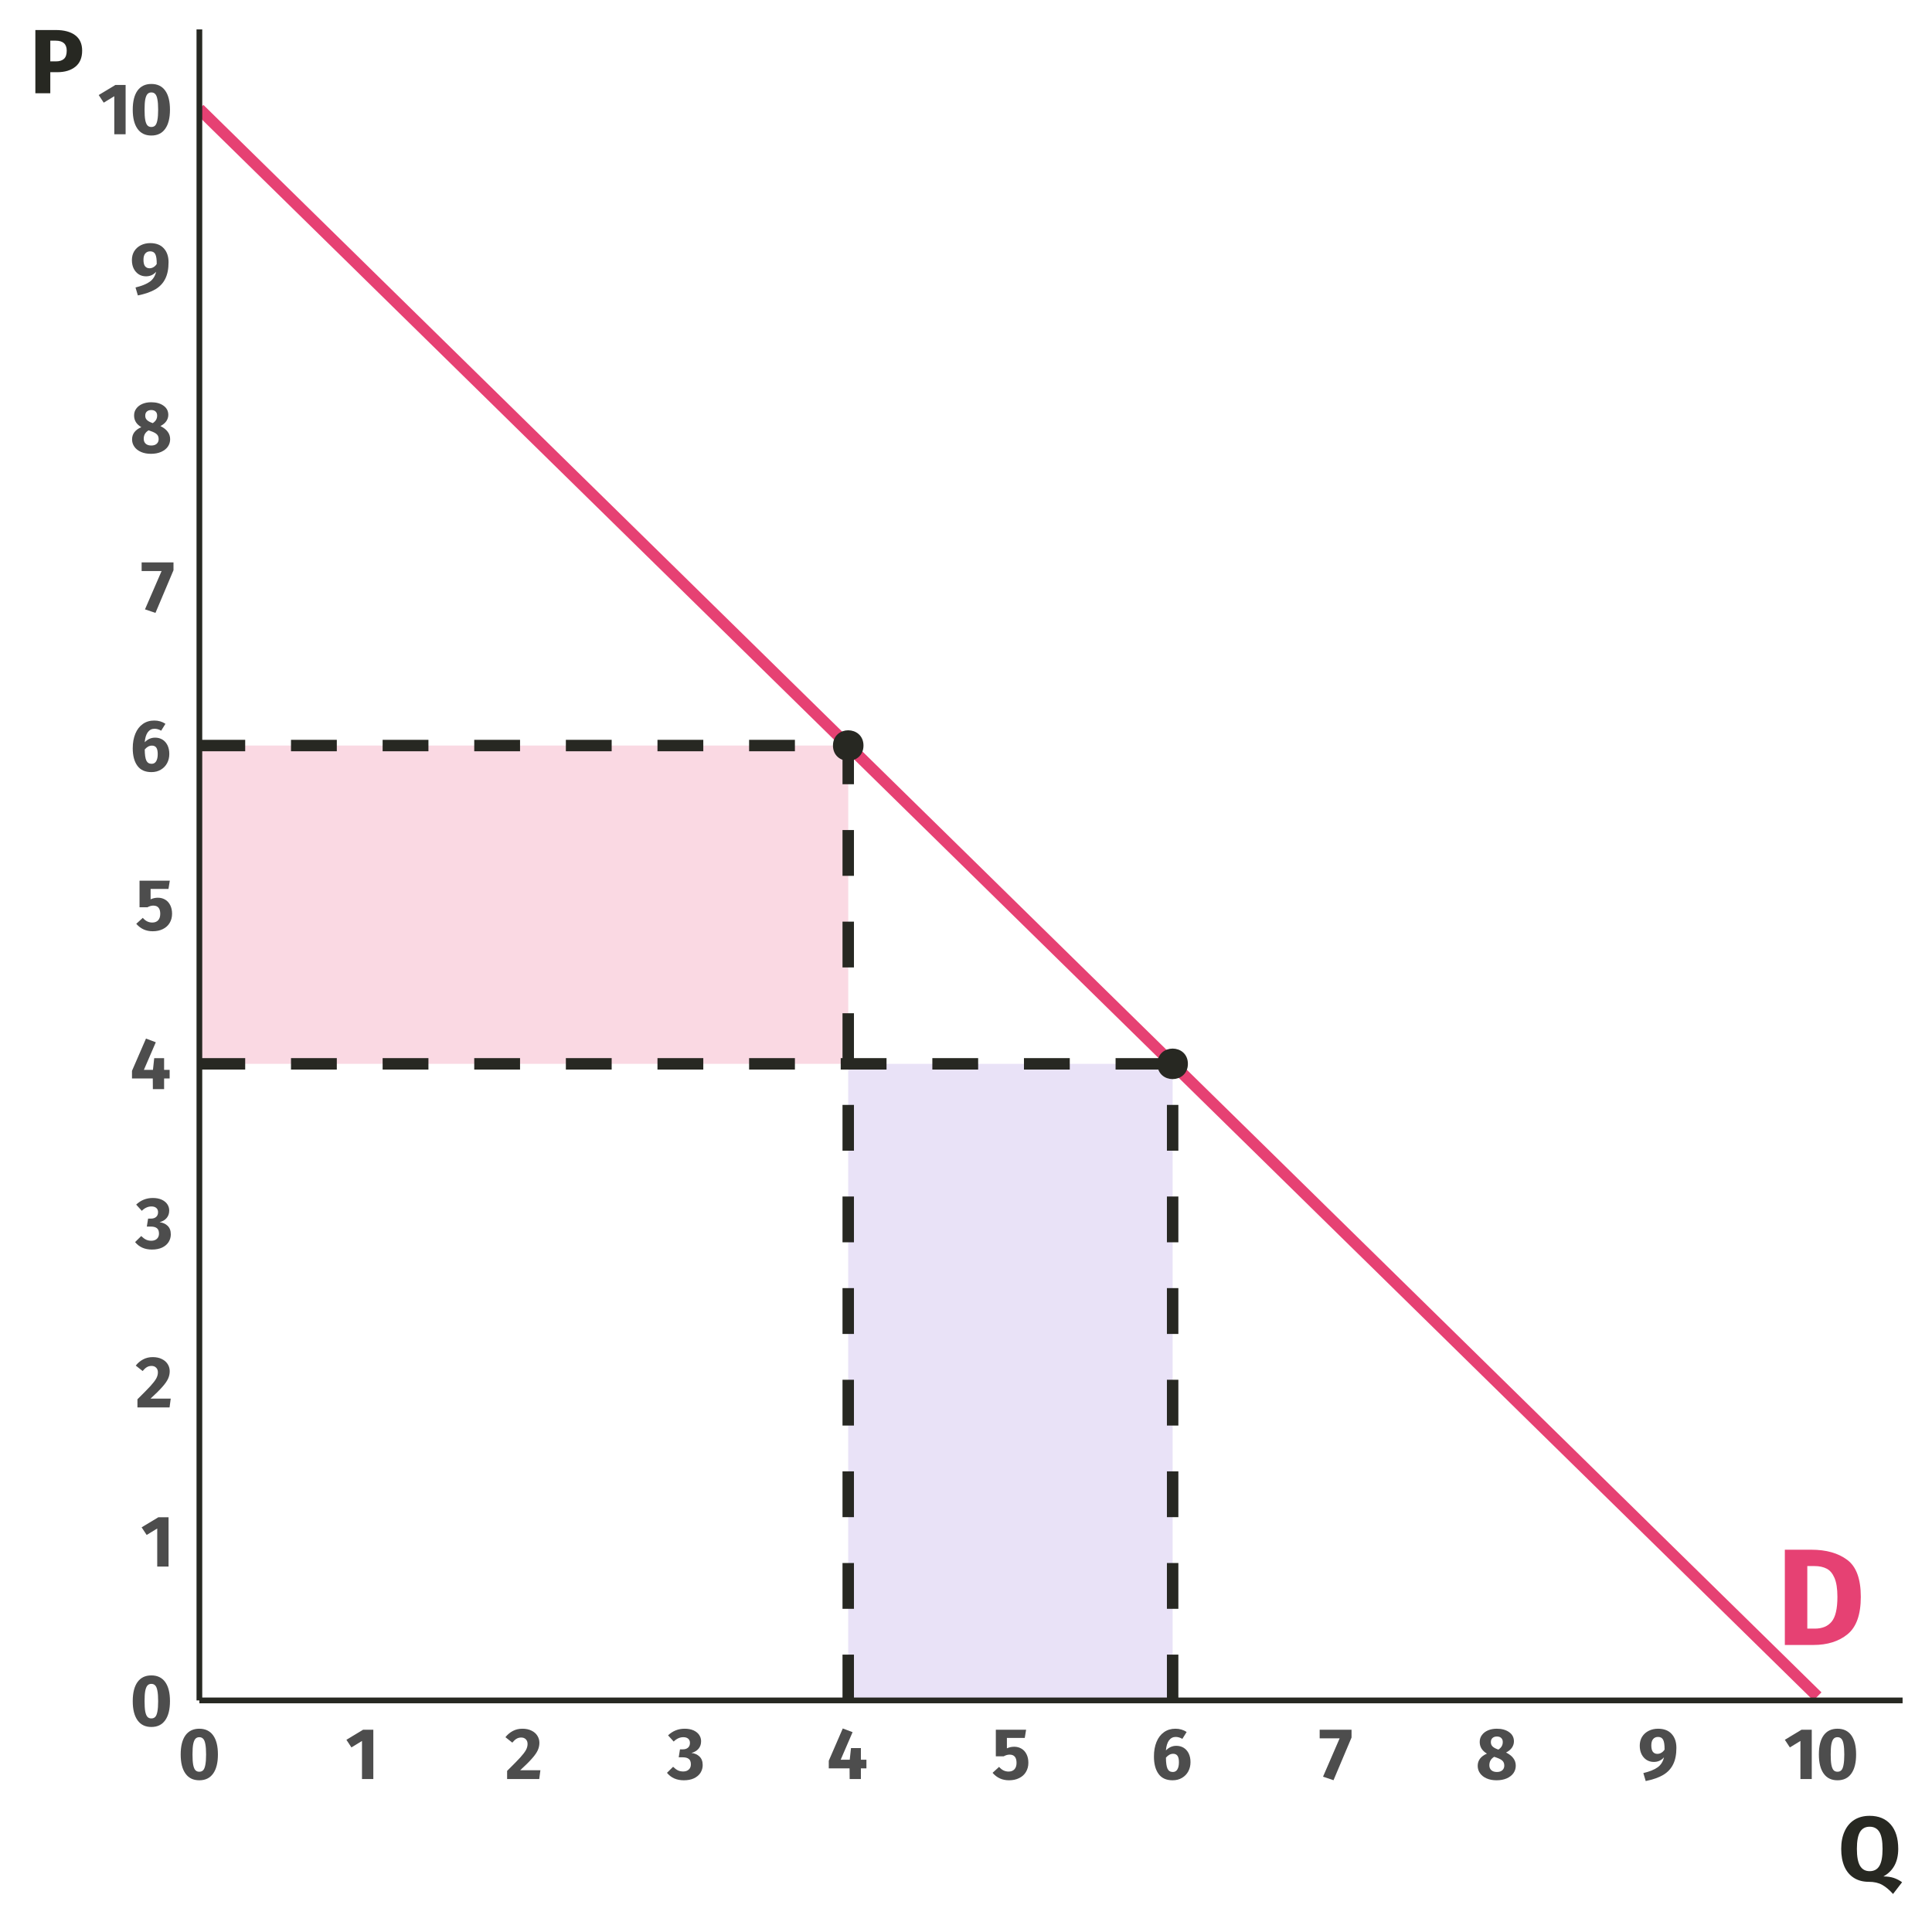
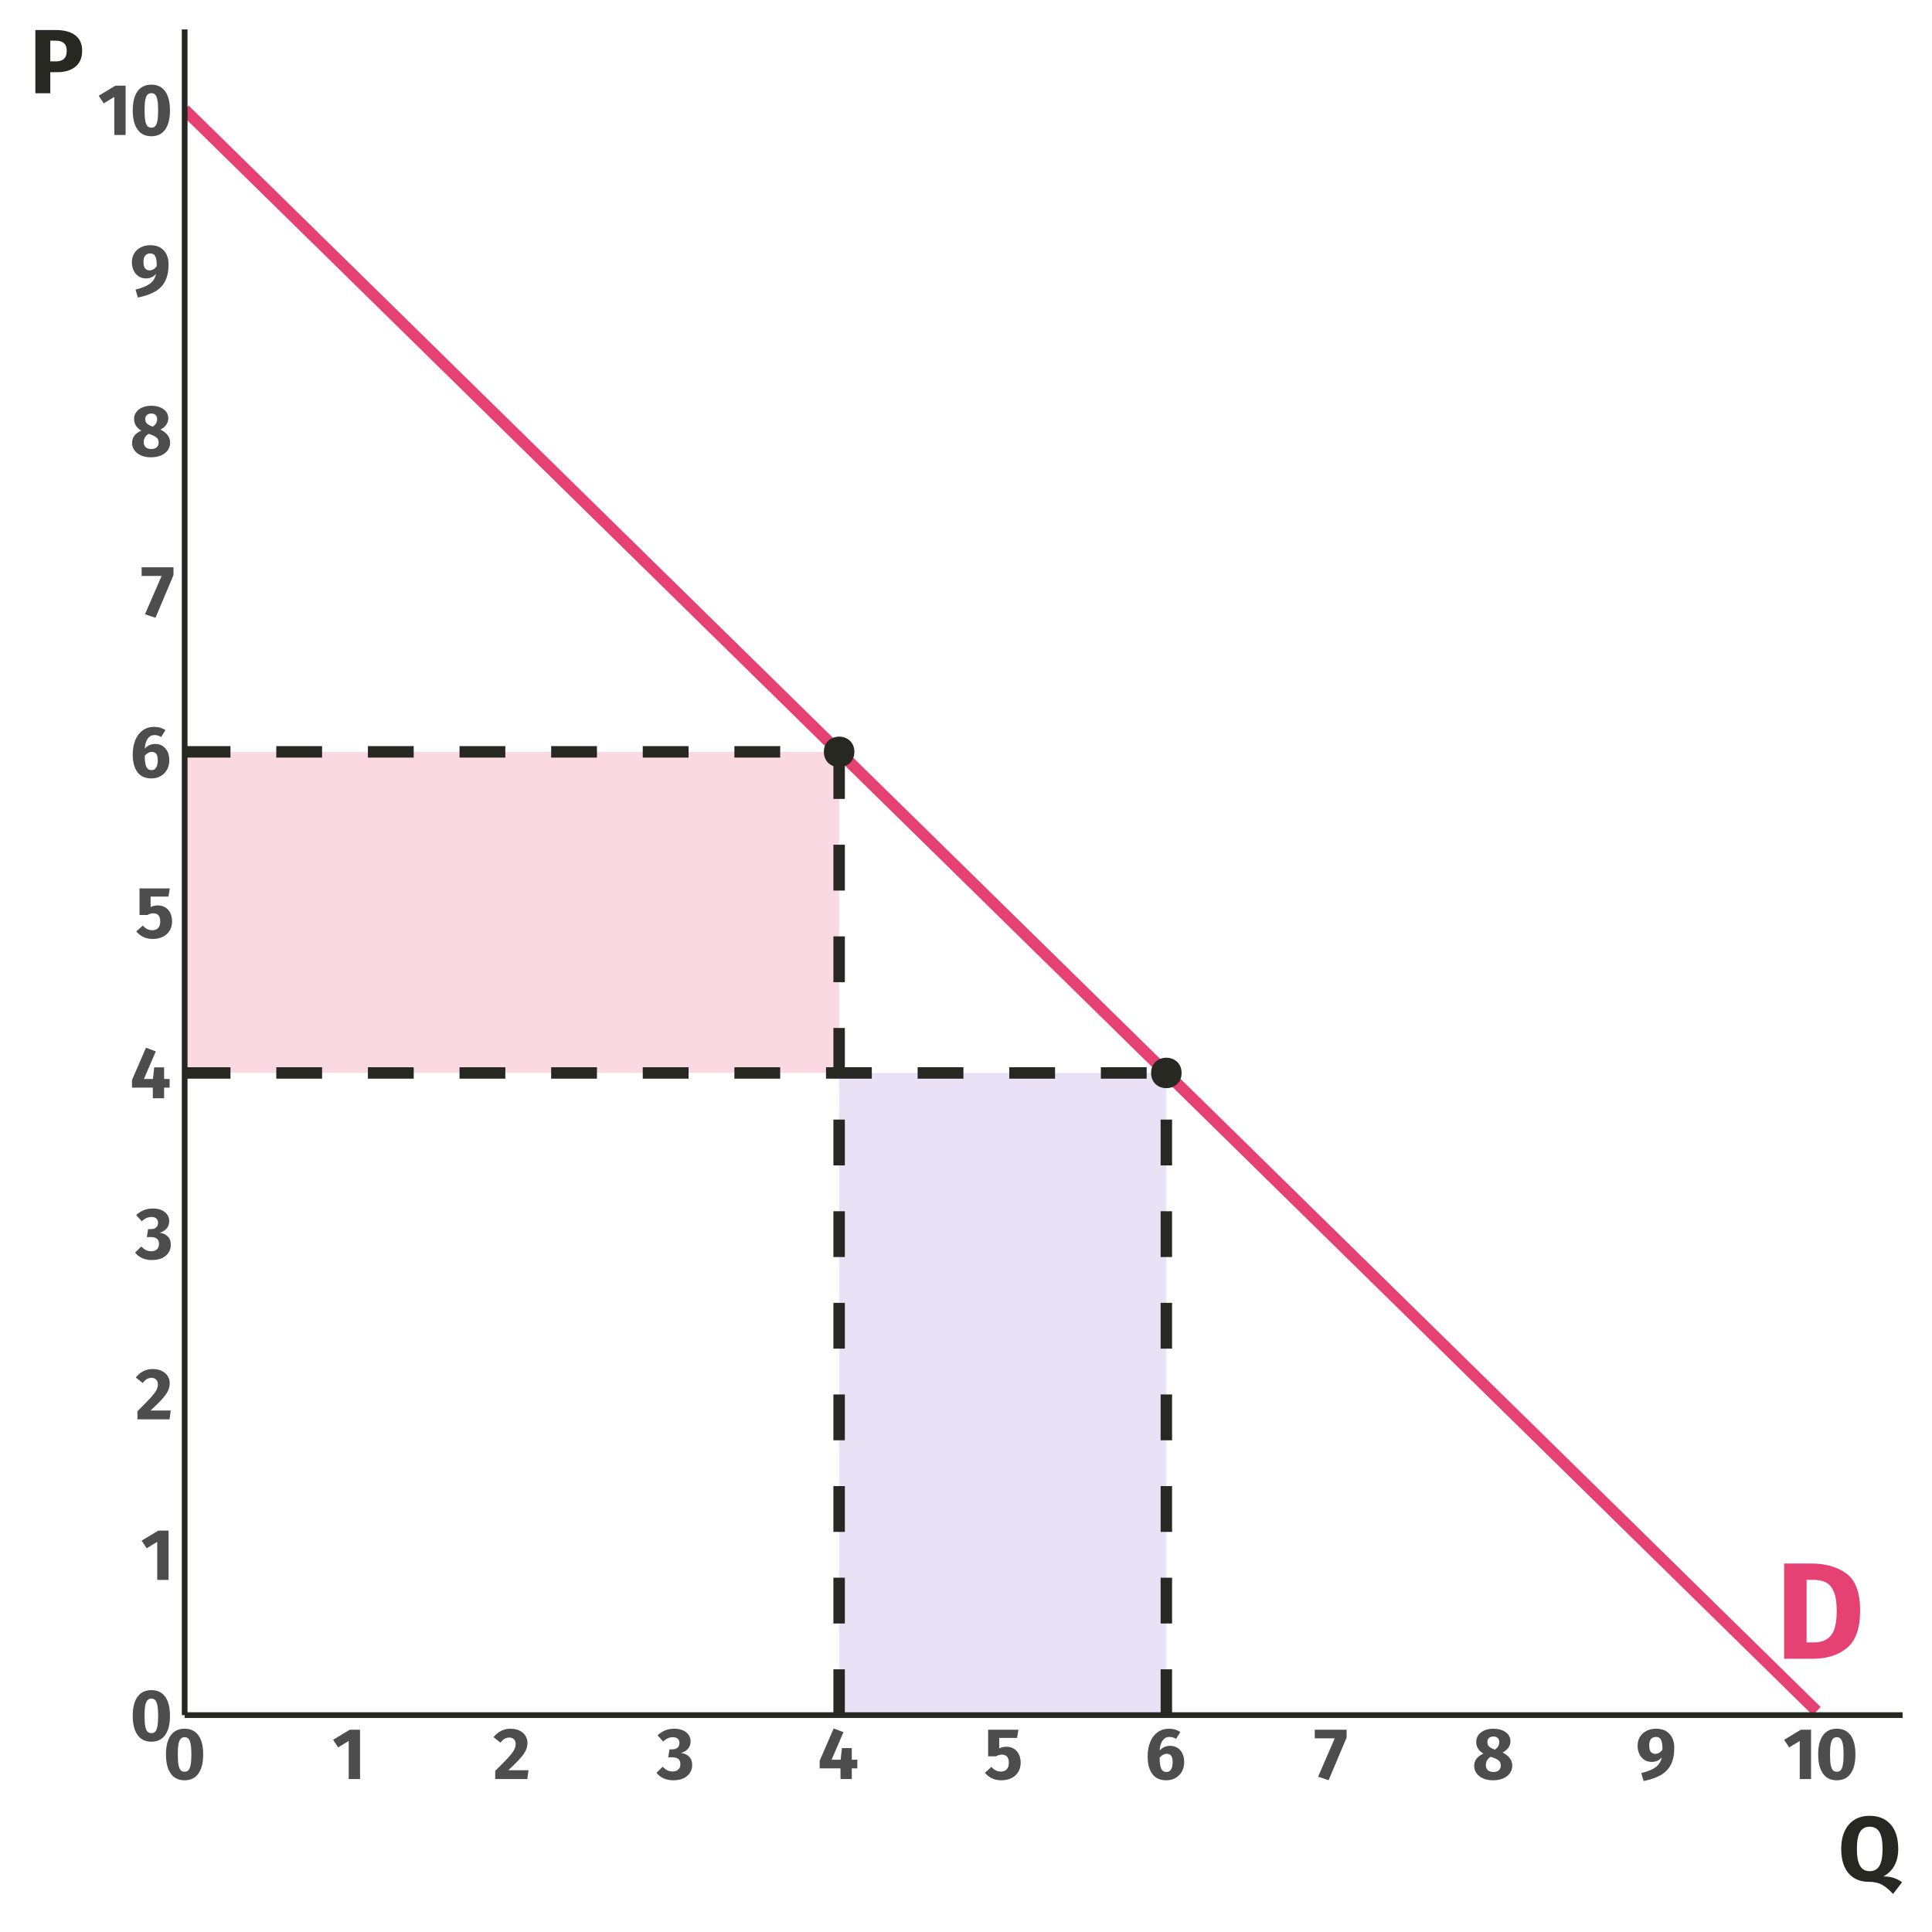
<svg xmlns="http://www.w3.org/2000/svg" xmlns:xlink="http://www.w3.org/1999/xlink" width="360" height="360" viewBox="0 0 360 360">
  <defs>
    <g>
      <g id="glyph-0-0">
        <path d="M 13.906 8.969 L 3.156 8.969 L 3.156 -26.891 L 13.906 -26.891 Z M 4.562 -25.562 L 4.562 7.625 L 12.516 7.625 L 12.516 -25.562 Z M 8.297 -11.547 C 9.316 -11.547 10.047 -11.27 10.484 -10.719 C 10.922 -10.176 11.141 -9.473 11.141 -8.609 C 11.141 -7.703 10.945 -7 10.562 -6.5 C 10.176 -6.008 9.555 -5.703 8.703 -5.578 L 8.703 -4.438 C 8.703 -4.25 8.641 -4.098 8.516 -3.984 C 8.391 -3.867 8.238 -3.812 8.062 -3.812 C 7.895 -3.812 7.742 -3.867 7.609 -3.984 C 7.484 -4.098 7.422 -4.25 7.422 -4.438 L 7.422 -6.578 C 8.328 -6.629 8.941 -6.797 9.266 -7.078 C 9.586 -7.359 9.75 -7.848 9.75 -8.547 C 9.75 -9.117 9.641 -9.555 9.422 -9.859 C 9.203 -10.172 8.789 -10.328 8.188 -10.328 C 7.695 -10.328 7.254 -10.227 6.859 -10.031 C 6.723 -9.988 6.613 -9.969 6.531 -9.969 C 6.344 -9.969 6.191 -10.02 6.078 -10.125 C 5.973 -10.238 5.922 -10.379 5.922 -10.547 C 5.922 -10.867 6.172 -11.113 6.672 -11.281 C 7.172 -11.457 7.711 -11.547 8.297 -11.547 Z M 8.062 -3.078 C 8.32 -3.078 8.535 -2.988 8.703 -2.812 C 8.879 -2.645 8.969 -2.43 8.969 -2.172 C 8.969 -1.898 8.879 -1.676 8.703 -1.5 C 8.535 -1.32 8.32 -1.234 8.062 -1.234 C 7.812 -1.234 7.598 -1.32 7.422 -1.5 C 7.254 -1.676 7.172 -1.898 7.172 -2.172 C 7.172 -2.43 7.254 -2.645 7.422 -2.812 C 7.598 -2.988 7.812 -3.078 8.062 -3.078 Z M 8.062 -3.078 " />
      </g>
      <g id="glyph-0-1">
        <path d="M 6.609 -17.75 C 9.391 -17.75 11.617 -17.117 13.297 -15.859 C 14.984 -14.609 15.828 -12.312 15.828 -8.969 C 15.828 -5.664 15.004 -3.344 13.359 -2 C 11.723 -0.664 9.598 0 6.984 0 L 1.672 0 L 1.672 -17.75 Z M 5.859 -14.703 L 5.859 -3.047 L 7.25 -3.047 C 8.633 -3.047 9.68 -3.477 10.391 -4.344 C 11.109 -5.207 11.469 -6.75 11.469 -8.969 C 11.469 -10.488 11.285 -11.664 10.922 -12.5 C 10.566 -13.332 10.082 -13.906 9.469 -14.219 C 8.852 -14.539 8.098 -14.703 7.203 -14.703 Z M 5.859 -14.703 " />
      </g>
      <g id="glyph-1-0">
        <path d="M 7.375 4.75 L 1.672 4.75 L 1.672 -14.266 L 7.375 -14.266 Z M 2.422 -13.562 L 2.422 4.047 L 6.641 4.047 L 6.641 -13.562 Z M 4.406 -6.125 C 4.945 -6.125 5.332 -5.977 5.562 -5.688 C 5.789 -5.406 5.906 -5.031 5.906 -4.562 C 5.906 -4.082 5.801 -3.711 5.594 -3.453 C 5.395 -3.191 5.07 -3.031 4.625 -2.969 L 4.625 -2.359 C 4.625 -2.254 4.586 -2.172 4.516 -2.109 C 4.453 -2.055 4.375 -2.031 4.281 -2.031 C 4.188 -2.031 4.102 -2.055 4.031 -2.109 C 3.969 -2.172 3.938 -2.254 3.938 -2.359 L 3.938 -3.5 C 4.414 -3.52 4.738 -3.602 4.906 -3.75 C 5.082 -3.906 5.172 -4.172 5.172 -4.547 C 5.172 -4.836 5.113 -5.066 5 -5.234 C 4.883 -5.398 4.664 -5.484 4.344 -5.484 C 4.082 -5.484 3.848 -5.43 3.641 -5.328 C 3.566 -5.297 3.508 -5.281 3.469 -5.281 C 3.363 -5.281 3.281 -5.312 3.219 -5.375 C 3.164 -5.438 3.141 -5.508 3.141 -5.594 C 3.141 -5.77 3.27 -5.898 3.531 -5.984 C 3.801 -6.078 4.094 -6.125 4.406 -6.125 Z M 4.281 -1.625 C 4.414 -1.625 4.523 -1.578 4.609 -1.484 C 4.703 -1.398 4.75 -1.289 4.75 -1.156 C 4.75 -1.008 4.703 -0.891 4.609 -0.797 C 4.523 -0.703 4.414 -0.656 4.281 -0.656 C 4.145 -0.656 4.031 -0.703 3.938 -0.797 C 3.852 -0.891 3.812 -1.008 3.812 -1.156 C 3.812 -1.289 3.852 -1.398 3.938 -1.484 C 4.031 -1.578 4.145 -1.625 4.281 -1.625 Z M 4.281 -1.625 " />
      </g>
      <g id="glyph-1-1">
        <path d="M 3.984 -9.375 C 5.109 -9.375 5.969 -8.961 6.562 -8.141 C 7.156 -7.316 7.453 -6.129 7.453 -4.578 C 7.453 -3.035 7.156 -1.848 6.562 -1.016 C 5.969 -0.18 5.109 0.234 3.984 0.234 C 2.859 0.234 2 -0.18 1.406 -1.016 C 0.812 -1.848 0.516 -3.035 0.516 -4.578 C 0.516 -6.129 0.812 -7.316 1.406 -8.141 C 2 -8.961 2.859 -9.375 3.984 -9.375 Z M 3.984 -7.797 C 3.672 -7.797 3.426 -7.691 3.25 -7.484 C 3.07 -7.285 2.938 -6.953 2.844 -6.484 C 2.758 -6.023 2.719 -5.391 2.719 -4.578 C 2.719 -3.766 2.758 -3.125 2.844 -2.656 C 2.938 -2.188 3.07 -1.852 3.25 -1.656 C 3.426 -1.457 3.672 -1.359 3.984 -1.359 C 4.285 -1.359 4.523 -1.453 4.703 -1.641 C 4.891 -1.836 5.023 -2.172 5.109 -2.641 C 5.203 -3.109 5.25 -3.754 5.25 -4.578 C 5.25 -5.398 5.203 -6.047 5.109 -6.516 C 5.023 -6.984 4.891 -7.312 4.703 -7.5 C 4.523 -7.695 4.285 -7.797 3.984 -7.797 Z M 3.984 -7.797 " />
      </g>
      <g id="glyph-1-2">
        <path d="M 5.188 0 L 3.078 0 L 3.078 -7.094 L 1.109 -5.891 L 0.172 -7.312 L 3.281 -9.188 L 5.188 -9.188 Z M 5.188 0 " />
      </g>
      <g id="glyph-1-3">
        <path d="M 3.234 -9.375 C 3.898 -9.375 4.469 -9.254 4.938 -9.016 C 5.414 -8.785 5.781 -8.469 6.031 -8.062 C 6.281 -7.664 6.406 -7.227 6.406 -6.75 C 6.406 -6.258 6.301 -5.789 6.094 -5.344 C 5.895 -4.906 5.539 -4.398 5.031 -3.828 C 4.531 -3.254 3.797 -2.523 2.828 -1.641 L 6.594 -1.641 L 6.375 0 L 0.391 0 L 0.391 -1.516 C 1.504 -2.617 2.316 -3.445 2.828 -4 C 3.336 -4.562 3.691 -5.023 3.891 -5.391 C 4.098 -5.766 4.203 -6.145 4.203 -6.531 C 4.203 -6.906 4.094 -7.195 3.875 -7.406 C 3.664 -7.625 3.379 -7.734 3.016 -7.734 C 2.691 -7.734 2.398 -7.656 2.141 -7.5 C 1.891 -7.352 1.629 -7.113 1.359 -6.781 L 0.078 -7.797 C 0.461 -8.285 0.922 -8.672 1.453 -8.953 C 1.984 -9.234 2.578 -9.375 3.234 -9.375 Z M 3.234 -9.375 " />
      </g>
      <g id="glyph-1-4">
-         <path d="M 3.25 -9.375 C 3.895 -9.375 4.445 -9.27 4.906 -9.062 C 5.363 -8.852 5.711 -8.57 5.953 -8.219 C 6.191 -7.863 6.312 -7.473 6.312 -7.047 C 6.312 -6.492 6.156 -6.031 5.844 -5.656 C 5.531 -5.281 5.086 -5.016 4.516 -4.859 C 5.129 -4.785 5.629 -4.562 6.016 -4.188 C 6.41 -3.812 6.609 -3.281 6.609 -2.594 C 6.609 -2.082 6.473 -1.609 6.203 -1.172 C 5.93 -0.742 5.531 -0.398 5 -0.141 C 4.469 0.109 3.832 0.234 3.094 0.234 C 1.758 0.234 0.711 -0.227 -0.047 -1.156 L 1.094 -2.281 C 1.406 -1.977 1.707 -1.754 2 -1.609 C 2.301 -1.473 2.629 -1.406 2.984 -1.406 C 3.398 -1.406 3.738 -1.52 4 -1.75 C 4.27 -1.988 4.406 -2.316 4.406 -2.734 C 4.406 -3.203 4.281 -3.535 4.031 -3.734 C 3.781 -3.941 3.406 -4.047 2.906 -4.047 L 2.141 -4.047 L 2.375 -5.531 L 2.906 -5.531 C 3.312 -5.531 3.633 -5.633 3.875 -5.844 C 4.113 -6.051 4.234 -6.348 4.234 -6.734 C 4.234 -7.066 4.125 -7.328 3.906 -7.516 C 3.688 -7.703 3.383 -7.797 3 -7.797 C 2.352 -7.797 1.754 -7.523 1.203 -6.984 L 0.156 -8.141 C 1.02 -8.961 2.051 -9.375 3.25 -9.375 Z M 3.25 -9.375 " />
+         <path d="M 3.25 -9.375 C 3.895 -9.375 4.445 -9.27 4.906 -9.062 C 5.363 -8.852 5.711 -8.57 5.953 -8.219 C 6.191 -7.863 6.312 -7.473 6.312 -7.047 C 6.312 -6.492 6.156 -6.031 5.844 -5.656 C 5.531 -5.281 5.086 -5.016 4.516 -4.859 C 5.129 -4.785 5.629 -4.562 6.016 -4.188 C 6.41 -3.812 6.609 -3.281 6.609 -2.594 C 6.609 -2.082 6.473 -1.609 6.203 -1.172 C 5.93 -0.742 5.531 -0.398 5 -0.141 C 4.469 0.105 3.832 0.234 3.094 0.234 C 1.758 0.234 0.711 -0.227 -0.047 -1.156 L 1.094 -2.281 C 1.406 -1.977 1.707 -1.754 2 -1.609 C 2.301 -1.473 2.629 -1.406 2.984 -1.406 C 3.398 -1.406 3.738 -1.52 4 -1.75 C 4.27 -1.988 4.406 -2.316 4.406 -2.734 C 4.406 -3.203 4.281 -3.535 4.031 -3.734 C 3.781 -3.941 3.406 -4.047 2.906 -4.047 L 2.141 -4.047 L 2.375 -5.531 L 2.906 -5.531 C 3.312 -5.531 3.633 -5.633 3.875 -5.844 C 4.113 -6.051 4.234 -6.348 4.234 -6.734 C 4.234 -7.066 4.125 -7.328 3.906 -7.516 C 3.688 -7.703 3.383 -7.797 3 -7.797 C 2.352 -7.797 1.754 -7.523 1.203 -6.984 L 0.156 -8.141 C 1.02 -8.961 2.051 -9.375 3.25 -9.375 Z M 3.25 -9.375 " />
      </g>
      <g id="glyph-1-5">
        <path d="M 7.391 -1.984 L 6.359 -1.984 L 6.359 0 L 4.266 0 L 4.25 -1.984 L 0.375 -1.984 L 0.375 -3.406 L 2.984 -9.422 L 4.812 -8.734 L 2.594 -3.594 L 4.281 -3.594 L 4.516 -5.766 L 6.359 -5.766 L 6.359 -3.594 L 7.391 -3.594 Z M 7.391 -1.984 " />
      </g>
      <g id="glyph-1-6">
        <path d="M 6.172 -7.656 L 2.844 -7.656 L 2.844 -5.719 C 3.27 -5.914 3.723 -6.016 4.203 -6.016 C 4.711 -6.016 5.164 -5.895 5.562 -5.656 C 5.957 -5.426 6.27 -5.082 6.5 -4.625 C 6.727 -4.176 6.844 -3.645 6.844 -3.031 C 6.844 -2.383 6.691 -1.812 6.391 -1.312 C 6.098 -0.82 5.676 -0.441 5.125 -0.172 C 4.582 0.098 3.953 0.234 3.234 0.234 C 1.992 0.234 0.973 -0.227 0.172 -1.156 L 1.391 -2.266 C 1.879 -1.68 2.469 -1.391 3.156 -1.391 C 3.625 -1.391 3.988 -1.531 4.25 -1.812 C 4.508 -2.094 4.641 -2.492 4.641 -3.016 C 4.641 -4.035 4.207 -4.547 3.344 -4.547 C 3.164 -4.547 2.988 -4.52 2.812 -4.469 C 2.645 -4.426 2.457 -4.348 2.25 -4.234 L 0.781 -4.234 L 0.781 -9.188 L 6.422 -9.188 Z M 6.172 -7.656 " />
      </g>
      <g id="glyph-1-7">
        <path d="M 4.688 -6.188 C 5.195 -6.188 5.648 -6.066 6.047 -5.828 C 6.441 -5.586 6.754 -5.238 6.984 -4.781 C 7.211 -4.32 7.328 -3.773 7.328 -3.141 C 7.328 -2.516 7.191 -1.945 6.922 -1.438 C 6.648 -0.926 6.258 -0.52 5.75 -0.219 C 5.25 0.082 4.664 0.234 4 0.234 C 2.82 0.234 1.945 -0.16 1.375 -0.953 C 0.801 -1.742 0.516 -2.828 0.516 -4.203 C 0.516 -5.234 0.676 -6.141 1 -6.922 C 1.32 -7.703 1.785 -8.305 2.391 -8.734 C 2.992 -9.16 3.703 -9.375 4.516 -9.375 C 5.305 -9.375 6.004 -9.172 6.609 -8.766 L 5.812 -7.484 C 5.406 -7.723 4.988 -7.844 4.562 -7.844 C 4.051 -7.844 3.633 -7.625 3.312 -7.188 C 3 -6.75 2.812 -6.129 2.75 -5.328 C 3.289 -5.898 3.938 -6.188 4.688 -6.188 Z M 4.031 -1.312 C 4.406 -1.312 4.688 -1.469 4.875 -1.781 C 5.07 -2.102 5.172 -2.547 5.172 -3.109 C 5.172 -3.68 5.082 -4.086 4.906 -4.328 C 4.727 -4.578 4.457 -4.703 4.094 -4.703 C 3.602 -4.703 3.156 -4.461 2.75 -3.984 C 2.758 -3.016 2.859 -2.328 3.047 -1.922 C 3.242 -1.516 3.57 -1.312 4.031 -1.312 Z M 4.031 -1.312 " />
      </g>
      <g id="glyph-1-8">
        <path d="M 6.109 -7.734 L 2.75 0.219 L 0.797 -0.438 L 3.891 -7.578 L 0.172 -7.578 L 0.172 -9.188 L 6.109 -9.188 Z M 6.109 -7.734 " />
      </g>
      <g id="glyph-1-9">
        <path d="M 5.672 -4.938 C 6.285 -4.633 6.738 -4.281 7.031 -3.875 C 7.332 -3.477 7.484 -3.016 7.484 -2.484 C 7.484 -1.984 7.344 -1.523 7.062 -1.109 C 6.781 -0.703 6.363 -0.375 5.812 -0.125 C 5.27 0.113 4.633 0.234 3.906 0.234 C 3.188 0.234 2.562 0.113 2.031 -0.125 C 1.5 -0.363 1.094 -0.688 0.812 -1.094 C 0.531 -1.5 0.391 -1.953 0.391 -2.453 C 0.391 -3.473 0.961 -4.234 2.109 -4.734 C 1.211 -5.266 0.766 -5.988 0.766 -6.906 C 0.766 -7.395 0.898 -7.82 1.172 -8.188 C 1.441 -8.562 1.816 -8.852 2.297 -9.062 C 2.785 -9.27 3.336 -9.375 3.953 -9.375 C 4.891 -9.375 5.656 -9.16 6.25 -8.734 C 6.844 -8.316 7.141 -7.742 7.141 -7.016 C 7.141 -6.609 7.02 -6.223 6.781 -5.859 C 6.539 -5.504 6.172 -5.195 5.672 -4.938 Z M 3.969 -7.922 C 3.625 -7.922 3.348 -7.828 3.141 -7.641 C 2.941 -7.461 2.844 -7.207 2.844 -6.875 C 2.844 -6.57 2.93 -6.32 3.109 -6.125 C 3.285 -5.926 3.566 -5.75 3.953 -5.594 L 4.25 -5.484 C 4.551 -5.691 4.758 -5.906 4.875 -6.125 C 5 -6.344 5.062 -6.602 5.062 -6.906 C 5.062 -7.219 4.969 -7.461 4.781 -7.641 C 4.594 -7.828 4.32 -7.922 3.969 -7.922 Z M 3.969 -1.312 C 4.406 -1.312 4.742 -1.422 4.984 -1.641 C 5.223 -1.859 5.344 -2.145 5.344 -2.5 C 5.344 -2.875 5.238 -3.164 5.031 -3.375 C 4.82 -3.594 4.453 -3.797 3.922 -3.984 L 3.469 -4.141 C 2.863 -3.785 2.562 -3.258 2.562 -2.562 C 2.562 -2.176 2.688 -1.867 2.938 -1.641 C 3.188 -1.422 3.531 -1.312 3.969 -1.312 Z M 3.969 -1.312 " />
      </g>
      <g id="glyph-1-10">
        <path d="M 3.766 -9.375 C 4.867 -9.375 5.711 -9.051 6.297 -8.406 C 6.891 -7.758 7.188 -6.895 7.188 -5.812 C 7.188 -4.57 6.984 -3.547 6.578 -2.734 C 6.18 -1.922 5.566 -1.266 4.734 -0.766 C 3.898 -0.273 2.812 0.102 1.469 0.375 L 1.031 -1.109 C 2.227 -1.398 3.125 -1.766 3.719 -2.203 C 4.312 -2.641 4.695 -3.254 4.875 -4.047 C 4.383 -3.473 3.754 -3.188 2.984 -3.188 C 2.492 -3.188 2.051 -3.305 1.656 -3.547 C 1.258 -3.797 0.941 -4.148 0.703 -4.609 C 0.473 -5.066 0.359 -5.602 0.359 -6.219 C 0.359 -6.844 0.504 -7.395 0.797 -7.875 C 1.098 -8.352 1.508 -8.723 2.031 -8.984 C 2.551 -9.242 3.129 -9.375 3.766 -9.375 Z M 3.641 -4.688 C 3.898 -4.688 4.145 -4.754 4.375 -4.891 C 4.613 -5.023 4.816 -5.223 4.984 -5.484 C 4.992 -6.348 4.906 -6.957 4.719 -7.312 C 4.539 -7.664 4.223 -7.844 3.766 -7.844 C 3.379 -7.844 3.07 -7.707 2.844 -7.438 C 2.625 -7.176 2.516 -6.789 2.516 -6.281 C 2.516 -5.719 2.613 -5.312 2.812 -5.062 C 3.02 -4.812 3.297 -4.688 3.641 -4.688 Z M 3.641 -4.688 " />
      </g>
      <g id="glyph-2-0">
        <path d="M 9.234 5.953 L 2.094 5.953 L 2.094 -17.844 L 9.234 -17.844 Z M 3.031 -16.969 L 3.031 5.062 L 8.312 5.062 L 8.312 -16.969 Z M 5.516 -7.672 C 6.191 -7.672 6.672 -7.488 6.953 -7.125 C 7.242 -6.758 7.391 -6.289 7.391 -5.719 C 7.391 -5.113 7.258 -4.645 7 -4.312 C 6.75 -3.988 6.344 -3.785 5.781 -3.703 L 5.781 -2.938 C 5.781 -2.812 5.738 -2.711 5.656 -2.641 C 5.57 -2.566 5.473 -2.531 5.359 -2.531 C 5.242 -2.531 5.145 -2.566 5.062 -2.641 C 4.977 -2.711 4.938 -2.812 4.938 -2.938 L 4.938 -4.375 C 5.531 -4.406 5.938 -4.516 6.156 -4.703 C 6.375 -4.891 6.484 -5.211 6.484 -5.672 C 6.484 -6.047 6.406 -6.332 6.25 -6.531 C 6.102 -6.738 5.832 -6.844 5.438 -6.844 C 5.113 -6.844 4.82 -6.781 4.562 -6.656 C 4.469 -6.625 4.391 -6.609 4.328 -6.609 C 4.203 -6.609 4.102 -6.645 4.031 -6.719 C 3.957 -6.789 3.922 -6.883 3.922 -7 C 3.922 -7.219 4.086 -7.383 4.422 -7.5 C 4.766 -7.613 5.129 -7.672 5.516 -7.672 Z M 5.359 -2.047 C 5.523 -2.047 5.664 -1.988 5.781 -1.875 C 5.895 -1.758 5.953 -1.613 5.953 -1.438 C 5.953 -1.258 5.895 -1.109 5.781 -0.984 C 5.664 -0.867 5.523 -0.812 5.359 -0.812 C 5.18 -0.812 5.035 -0.867 4.922 -0.984 C 4.816 -1.109 4.766 -1.258 4.766 -1.438 C 4.766 -1.613 4.816 -1.758 4.922 -1.875 C 5.035 -1.988 5.18 -2.047 5.359 -2.047 Z M 5.359 -2.047 " />
      </g>
      <g id="glyph-2-1">
        <path d="M 8.422 -0.766 C 9.148 -0.766 9.785 -0.676 10.328 -0.5 C 10.879 -0.32 11.406 -0.051 11.906 0.312 L 10.219 2.5 C 9.57 1.77 8.906 1.207 8.219 0.812 C 7.539 0.426 6.695 0.234 5.688 0.234 C 4.633 0.234 3.723 -0.004 2.953 -0.484 C 2.18 -0.961 1.586 -1.66 1.172 -2.578 C 0.766 -3.504 0.562 -4.613 0.562 -5.906 C 0.562 -7.164 0.773 -8.258 1.203 -9.188 C 1.629 -10.125 2.238 -10.836 3.031 -11.328 C 3.82 -11.816 4.766 -12.062 5.859 -12.062 C 7.535 -12.062 8.844 -11.523 9.781 -10.453 C 10.719 -9.379 11.188 -7.863 11.188 -5.906 C 11.188 -3.5 10.266 -1.785 8.422 -0.766 Z M 3.484 -5.906 C 3.484 -4.445 3.68 -3.391 4.078 -2.734 C 4.473 -2.078 5.066 -1.75 5.859 -1.75 C 6.68 -1.75 7.285 -2.07 7.672 -2.719 C 8.066 -3.375 8.266 -4.438 8.266 -5.906 C 8.266 -7.363 8.066 -8.414 7.672 -9.062 C 7.273 -9.707 6.672 -10.031 5.859 -10.031 C 5.055 -10.031 4.457 -9.703 4.062 -9.047 C 3.676 -8.398 3.484 -7.352 3.484 -5.906 Z M 3.484 -5.906 " />
      </g>
      <g id="glyph-2-2">
        <path d="M 4.906 -11.781 C 6.457 -11.781 7.664 -11.457 8.531 -10.812 C 9.395 -10.164 9.828 -9.207 9.828 -7.938 C 9.828 -6.613 9.406 -5.613 8.562 -4.938 C 7.719 -4.258 6.586 -3.922 5.172 -3.922 L 3.891 -3.922 L 3.891 0 L 1.109 0 L 1.109 -11.781 Z M 4.938 -5.938 C 5.594 -5.938 6.094 -6.094 6.438 -6.406 C 6.781 -6.719 6.953 -7.227 6.953 -7.938 C 6.953 -9.176 6.258 -9.797 4.875 -9.797 L 3.891 -9.797 L 3.891 -5.938 Z M 4.938 -5.938 " />
      </g>
    </g>
    <clipPath id="clip-0">
-       <path clip-rule="nonzero" d="M 37.152 138 L 159 138 L 159 199 L 37.152 199 Z M 37.152 138 " />
+       <path clip-rule="nonzero" d="M 34.41 140 L 157 140 L 157 200 L 34.41 200 Z M 34.41 140 " />
    </clipPath>
    <clipPath id="clip-1">
-       <path clip-rule="nonzero" d="M 158 198 L 219 198 L 219 316.852 L 158 316.852 Z M 158 198 " />
+       <path clip-rule="nonzero" d="M 156 199 L 218 199 L 218 319.59 L 156 319.59 Z M 156 199 " />
    </clipPath>
    <clipPath id="clip-2">
-       <path clip-rule="nonzero" d="M 37.152 19 L 340 19 L 340 316.852 L 37.152 316.852 Z M 37.152 19 " />
+       <path clip-rule="nonzero" d="M 34.41 19 L 340 19 L 340 319.59 L 34.41 319.59 Z M 34.41 19 " />
    </clipPath>
    <clipPath id="clip-3">
-       <path clip-rule="nonzero" d="M 37.152 197 L 220 197 L 220 200 L 37.152 200 Z M 37.152 197 " />
+       <path clip-rule="nonzero" d="M 34.41 198 L 219 198 L 219 201 L 34.41 201 Z M 34.41 198 " />
    </clipPath>
    <clipPath id="clip-4">
-       <path clip-rule="nonzero" d="M 37.152 137 L 160 137 L 160 140 L 37.152 140 Z M 37.152 137 " />
+       <path clip-rule="nonzero" d="M 34.41 139 L 158 139 L 158 142 L 34.41 142 Z M 34.41 139 " />
    </clipPath>
    <clipPath id="clip-5">
-       <path clip-rule="nonzero" d="M 217 197 L 220 197 L 220 316.852 L 217 316.852 Z M 217 197 " />
+       <path clip-rule="nonzero" d="M 216 198 L 219 198 L 219 319.59 L 216 319.59 Z M 216 198 " />
    </clipPath>
    <clipPath id="clip-6">
-       <path clip-rule="nonzero" d="M 156 137 L 160 137 L 160 316.852 L 156 316.852 Z M 156 137 " />
+       <path clip-rule="nonzero" d="M 155 139 L 158 139 L 158 319.59 L 155 319.59 Z M 155 139 " />
    </clipPath>
  </defs>
  <rect x="-36" y="-36" width="432" height="432" fill="rgb(100%, 100%, 100%)" fill-opacity="1" />
  <g clip-path="url(#clip-0)">
-     <path fill-rule="nonzero" fill="rgb(90.196%, 25.49%, 45.098%)" fill-opacity="0.2" d="M 37.152 198.23 L 158.055 198.23 L 158.055 138.922 L 37.152 138.922 Z M 37.152 198.23 " />
+     <path fill-rule="nonzero" fill="rgb(90.196%, 25.49%, 45.098%)" fill-opacity="0.2" d="M 34.41 199.93 L 156.355 199.93 L 156.355 140.098 L 34.41 140.098 Z M 34.41 199.93 " />
  </g>
  <g clip-path="url(#clip-1)">
-     <path fill-rule="nonzero" fill="rgb(57.647%, 43.922%, 85.882%)" fill-opacity="0.2" d="M 218.504 316.848 L 158.051 316.848 L 158.051 198.23 L 218.504 198.23 Z M 218.504 316.848 " />
+     <path fill-rule="nonzero" fill="rgb(57.647%, 43.922%, 85.882%)" fill-opacity="0.2" d="M 217.332 319.59 L 156.359 319.59 L 156.359 199.93 L 217.332 199.93 Z M 217.332 319.59 " />
  </g>
  <g clip-path="url(#clip-2)">
-     <path fill="none" stroke-width="2.134" stroke-linecap="butt" stroke-linejoin="round" stroke="rgb(90.196%, 25.49%, 45.098%)" stroke-opacity="1" stroke-miterlimit="10" d="M 37.152 20.305 L 40.324 23.422 L 43.5 26.535 L 49.844 32.762 L 53.02 35.875 L 56.191 38.988 L 59.367 42.102 L 62.539 45.215 L 65.715 48.328 L 68.887 51.445 L 72.062 54.559 L 75.234 57.672 L 78.41 60.785 L 81.582 63.898 L 84.758 67.012 L 87.93 70.125 L 91.105 73.238 L 94.277 76.352 L 97.449 79.469 L 100.625 82.582 L 103.797 85.695 L 106.973 88.809 L 110.145 91.922 L 113.32 95.035 L 116.492 98.148 L 119.668 101.262 L 122.84 104.375 L 126.016 107.488 L 129.188 110.605 L 132.363 113.719 L 135.535 116.832 L 138.711 119.945 L 145.055 126.172 L 148.23 129.285 L 151.402 132.398 L 154.578 135.512 L 157.75 138.629 L 160.926 141.742 L 164.098 144.855 L 167.273 147.969 L 170.445 151.082 L 173.621 154.195 L 176.793 157.309 L 179.969 160.422 L 183.141 163.535 L 186.316 166.652 L 192.66 172.879 L 195.836 175.992 L 199.008 179.105 L 202.184 182.219 L 205.355 185.332 L 208.531 188.445 L 211.703 191.559 L 214.879 194.672 L 218.051 197.789 L 221.227 200.902 L 224.398 204.016 L 227.574 207.129 L 230.746 210.242 L 233.922 213.355 L 240.266 219.582 L 243.441 222.695 L 246.613 225.812 L 249.789 228.926 L 252.961 232.039 L 256.137 235.152 L 259.309 238.266 L 262.484 241.379 L 265.656 244.492 L 268.832 247.605 L 272.004 250.719 L 275.18 253.836 L 278.352 256.949 L 281.527 260.062 L 287.871 266.289 L 291.047 269.402 L 294.219 272.516 L 297.395 275.629 L 300.566 278.742 L 303.742 281.855 L 306.914 284.973 L 310.09 288.086 L 313.262 291.199 L 316.438 294.312 L 319.609 297.426 L 322.785 300.539 L 325.957 303.652 L 329.133 306.766 L 332.305 309.879 L 335.477 312.996 L 338.652 316.109 " />
+     <path fill="none" stroke-width="2.134" stroke-linecap="butt" stroke-linejoin="round" stroke="rgb(90.196%, 25.49%, 45.098%)" stroke-opacity="1" stroke-miterlimit="10" d="M 34.41 20.438 L 37.613 23.578 L 40.812 26.719 L 44.016 29.859 L 47.215 33 L 50.418 36.141 L 53.617 39.285 L 56.82 42.426 L 60.02 45.566 L 63.223 48.707 L 69.621 54.988 L 72.824 58.129 L 76.023 61.27 L 79.227 64.414 L 82.426 67.555 L 85.629 70.695 L 88.828 73.836 L 92.031 76.977 L 95.23 80.117 L 98.434 83.258 L 101.633 86.398 L 104.836 89.543 L 108.035 92.684 L 111.238 95.824 L 114.438 98.965 L 117.641 102.105 L 120.84 105.246 L 124.043 108.387 L 127.242 111.527 L 130.445 114.672 L 133.645 117.812 L 136.848 120.953 L 140.047 124.094 L 143.25 127.234 L 146.449 130.375 L 149.652 133.516 L 156.051 139.797 L 159.254 142.941 L 162.453 146.082 L 165.656 149.223 L 168.855 152.363 L 172.059 155.504 L 175.258 158.645 L 178.461 161.785 L 181.66 164.926 L 184.863 168.07 L 188.062 171.211 L 191.266 174.352 L 194.465 177.492 L 197.668 180.633 L 200.867 183.773 L 204.07 186.914 L 207.27 190.055 L 210.473 193.199 L 213.672 196.34 L 216.875 199.48 L 220.074 202.621 L 223.277 205.762 L 226.477 208.902 L 229.68 212.043 L 236.078 218.324 L 239.281 221.469 L 242.48 224.609 L 245.684 227.75 L 248.883 230.891 L 252.086 234.031 L 255.285 237.172 L 258.488 240.312 L 261.688 243.453 L 264.891 246.598 L 268.09 249.738 L 271.293 252.879 L 274.492 256.02 L 277.695 259.16 L 280.895 262.301 L 284.098 265.441 L 287.297 268.582 L 290.5 271.727 L 293.699 274.867 L 296.902 278.008 L 300.102 281.148 L 303.305 284.289 L 306.504 287.43 L 309.707 290.57 L 316.105 296.852 L 319.309 299.996 L 322.508 303.137 L 325.711 306.277 L 328.91 309.418 L 332.113 312.559 L 335.312 315.699 L 338.516 318.84 " />
  </g>
-   <path fill-rule="nonzero" fill="rgb(15.294%, 15.686%, 13.333%)" fill-opacity="1" stroke-width="0.709" stroke-linecap="round" stroke-linejoin="round" stroke="rgb(15.294%, 15.686%, 13.333%)" stroke-opacity="1" stroke-miterlimit="10" d="M 220.992 198.23 C 220.992 201.551 216.016 201.551 216.016 198.23 C 216.016 194.914 220.992 194.914 220.992 198.23 " />
-   <path fill-rule="nonzero" fill="rgb(15.294%, 15.686%, 13.333%)" fill-opacity="1" stroke-width="0.709" stroke-linecap="round" stroke-linejoin="round" stroke="rgb(15.294%, 15.686%, 13.333%)" stroke-opacity="1" stroke-miterlimit="10" d="M 160.543 138.922 C 160.543 142.242 155.566 142.242 155.566 138.922 C 155.566 135.605 160.543 135.605 160.543 138.922 " />
+   <path fill-rule="nonzero" fill="rgb(15.294%, 15.686%, 13.333%)" fill-opacity="1" stroke-width="0.709" stroke-linecap="round" stroke-linejoin="round" stroke="rgb(15.294%, 15.686%, 13.333%)" stroke-opacity="1" stroke-miterlimit="10" d="M 219.82 199.93 C 219.82 203.246 214.844 203.246 214.844 199.93 C 214.844 196.609 219.82 196.609 219.82 199.93 " />
+   <path fill-rule="nonzero" fill="rgb(15.294%, 15.686%, 13.333%)" fill-opacity="1" stroke-width="0.709" stroke-linecap="round" stroke-linejoin="round" stroke="rgb(15.294%, 15.686%, 13.333%)" stroke-opacity="1" stroke-miterlimit="10" d="M 158.848 140.098 C 158.848 143.414 153.871 143.414 153.871 140.098 C 153.871 136.781 158.848 136.781 158.848 140.098 " />
  <g clip-path="url(#clip-3)">
-     <path fill="none" stroke-width="2.134" stroke-linecap="butt" stroke-linejoin="round" stroke="rgb(15.294%, 15.686%, 13.333%)" stroke-opacity="1" stroke-dasharray="8.536 8.536" stroke-miterlimit="10" d="M 37.152 198.23 L 218.504 198.23 " />
+     <path fill="none" stroke-width="2.134" stroke-linecap="butt" stroke-linejoin="round" stroke="rgb(15.294%, 15.686%, 13.333%)" stroke-opacity="1" stroke-dasharray="8.536 8.536" stroke-miterlimit="10" d="M 34.41 199.93 L 217.332 199.93 " />
  </g>
  <g clip-path="url(#clip-4)">
-     <path fill="none" stroke-width="2.134" stroke-linecap="butt" stroke-linejoin="round" stroke="rgb(15.294%, 15.686%, 13.333%)" stroke-opacity="1" stroke-dasharray="8.536 8.536" stroke-miterlimit="10" d="M 37.152 138.922 L 158.055 138.922 " />
+     <path fill="none" stroke-width="2.134" stroke-linecap="butt" stroke-linejoin="round" stroke="rgb(15.294%, 15.686%, 13.333%)" stroke-opacity="1" stroke-dasharray="8.536 8.536" stroke-miterlimit="10" d="M 34.41 140.098 L 156.359 140.098 " />
  </g>
  <g clip-path="url(#clip-5)">
-     <path fill="none" stroke-width="2.134" stroke-linecap="butt" stroke-linejoin="round" stroke="rgb(15.294%, 15.686%, 13.333%)" stroke-opacity="1" stroke-dasharray="8.536 8.536" stroke-miterlimit="10" d="M 218.504 316.848 L 218.504 198.23 " />
+     <path fill="none" stroke-width="2.134" stroke-linecap="butt" stroke-linejoin="round" stroke="rgb(15.294%, 15.686%, 13.333%)" stroke-opacity="1" stroke-dasharray="8.536 8.536" stroke-miterlimit="10" d="M 217.332 319.59 L 217.332 199.93 " />
  </g>
  <g clip-path="url(#clip-6)">
-     <path fill="none" stroke-width="2.134" stroke-linecap="butt" stroke-linejoin="round" stroke="rgb(15.294%, 15.686%, 13.333%)" stroke-opacity="1" stroke-dasharray="8.536 8.536" stroke-miterlimit="10" d="M 158.055 316.848 L 158.055 138.922 " />
+     <path fill="none" stroke-width="2.134" stroke-linecap="butt" stroke-linejoin="round" stroke="rgb(15.294%, 15.686%, 13.333%)" stroke-opacity="1" stroke-dasharray="8.536 8.536" stroke-miterlimit="10" d="M 156.359 319.59 L 156.359 140.098 " />
  </g>
  <g fill="rgb(90.196%, 25.49%, 45.098%)" fill-opacity="1">
-     <use xlink:href="#glyph-0-1" x="330.906" y="306.517" />
+     <use xlink:href="#glyph-0-1" x="330.777" y="309.087" />
  </g>
-   <path fill="none" stroke-width="1.067" stroke-linecap="butt" stroke-linejoin="round" stroke="rgb(15.294%, 15.686%, 13.333%)" stroke-opacity="1" stroke-miterlimit="10" d="M 37.152 316.848 L 37.152 5.48 " />
+   <path fill="none" stroke-width="1.067" stroke-linecap="butt" stroke-linejoin="round" stroke="rgb(15.294%, 15.686%, 13.333%)" stroke-opacity="1" stroke-miterlimit="10" d="M 34.41 319.59 L 34.41 5.48 " />
  <g fill="rgb(30.196%, 30.196%, 30.196%)" fill-opacity="1">
-     <use xlink:href="#glyph-1-1" x="24.219" y="321.562" />
+     <use xlink:href="#glyph-1-1" x="24.219" y="324.305" />
  </g>
  <g fill="rgb(30.196%, 30.196%, 30.196%)" fill-opacity="1">
-     <use xlink:href="#glyph-1-2" x="26.219" y="291.91" />
+     <use xlink:href="#glyph-1-2" x="26.219" y="294.391" />
  </g>
  <g fill="rgb(30.196%, 30.196%, 30.196%)" fill-opacity="1">
-     <use xlink:href="#glyph-1-3" x="25.219" y="262.254" />
+     <use xlink:href="#glyph-1-3" x="25.219" y="264.473" />
  </g>
  <g fill="rgb(30.196%, 30.196%, 30.196%)" fill-opacity="1">
-     <use xlink:href="#glyph-1-4" x="25.219" y="232.602" />
+     <use xlink:href="#glyph-1-4" x="25.219" y="234.559" />
  </g>
  <g fill="rgb(30.196%, 30.196%, 30.196%)" fill-opacity="1">
-     <use xlink:href="#glyph-1-5" x="24.219" y="202.945" />
+     <use xlink:href="#glyph-1-5" x="24.219" y="204.645" />
  </g>
  <g fill="rgb(30.196%, 30.196%, 30.196%)" fill-opacity="1">
-     <use xlink:href="#glyph-1-6" x="25.219" y="173.293" />
+     <use xlink:href="#glyph-1-6" x="25.219" y="174.727" />
  </g>
  <g fill="rgb(30.196%, 30.196%, 30.196%)" fill-opacity="1">
-     <use xlink:href="#glyph-1-7" x="24.219" y="143.637" />
+     <use xlink:href="#glyph-1-7" x="24.219" y="144.812" />
  </g>
  <g fill="rgb(30.196%, 30.196%, 30.196%)" fill-opacity="1">
-     <use xlink:href="#glyph-1-8" x="26.219" y="113.984" />
+     <use xlink:href="#glyph-1-8" x="26.219" y="114.898" />
  </g>
  <g fill="rgb(30.196%, 30.196%, 30.196%)" fill-opacity="1">
-     <use xlink:href="#glyph-1-9" x="24.219" y="84.328" />
+     <use xlink:href="#glyph-1-9" x="24.219" y="84.98" />
  </g>
  <g fill="rgb(30.196%, 30.196%, 30.196%)" fill-opacity="1">
-     <use xlink:href="#glyph-1-10" x="24.219" y="54.676" />
+     <use xlink:href="#glyph-1-10" x="24.219" y="55.066" />
  </g>
  <g fill="rgb(30.196%, 30.196%, 30.196%)" fill-opacity="1">
-     <use xlink:href="#glyph-1-2" x="18.219" y="25.02" />
-     <use xlink:href="#glyph-1-1" x="24.219" y="25.02" />
+     <use xlink:href="#glyph-1-2" x="18.219" y="25.152" />
+     <use xlink:href="#glyph-1-1" x="24.219" y="25.152" />
  </g>
-   <path fill="none" stroke-width="1.067" stroke-linecap="butt" stroke-linejoin="round" stroke="rgb(15.294%, 15.686%, 13.333%)" stroke-opacity="1" stroke-miterlimit="10" d="M 37.152 316.848 L 354.52 316.848 " />
+   <path fill="none" stroke-width="1.067" stroke-linecap="butt" stroke-linejoin="round" stroke="rgb(15.294%, 15.686%, 13.333%)" stroke-opacity="1" stroke-miterlimit="10" d="M 34.41 319.59 L 354.52 319.59 " />
  <g fill="rgb(30.196%, 30.196%, 30.196%)" fill-opacity="1">
-     <use xlink:href="#glyph-1-1" x="33.152" y="331.496" />
+     <use xlink:href="#glyph-1-1" x="30.41" y="331.496" />
  </g>
  <g fill="rgb(30.196%, 30.196%, 30.196%)" fill-opacity="1">
-     <use xlink:href="#glyph-1-2" x="64.375" y="331.496" />
+     <use xlink:href="#glyph-1-2" x="61.898" y="331.496" />
  </g>
  <g fill="rgb(30.196%, 30.196%, 30.196%)" fill-opacity="1">
-     <use xlink:href="#glyph-1-3" x="94.102" y="331.496" />
+     <use xlink:href="#glyph-1-3" x="91.883" y="331.496" />
  </g>
  <g fill="rgb(30.196%, 30.196%, 30.196%)" fill-opacity="1">
-     <use xlink:href="#glyph-1-4" x="124.328" y="331.496" />
+     <use xlink:href="#glyph-1-4" x="122.371" y="331.496" />
  </g>
  <g fill="rgb(30.196%, 30.196%, 30.196%)" fill-opacity="1">
-     <use xlink:href="#glyph-1-5" x="154.055" y="331.496" />
+     <use xlink:href="#glyph-1-5" x="152.359" y="331.496" />
  </g>
  <g fill="rgb(30.196%, 30.196%, 30.196%)" fill-opacity="1">
-     <use xlink:href="#glyph-1-6" x="184.777" y="331.496" />
+     <use xlink:href="#glyph-1-6" x="183.344" y="331.496" />
  </g>
  <g fill="rgb(30.196%, 30.196%, 30.196%)" fill-opacity="1">
-     <use xlink:href="#glyph-1-7" x="214.504" y="331.496" />
+     <use xlink:href="#glyph-1-7" x="213.332" y="331.496" />
  </g>
  <g fill="rgb(30.196%, 30.196%, 30.196%)" fill-opacity="1">
-     <use xlink:href="#glyph-1-8" x="245.73" y="331.496" />
+     <use xlink:href="#glyph-1-8" x="244.816" y="331.496" />
  </g>
  <g fill="rgb(30.196%, 30.196%, 30.196%)" fill-opacity="1">
-     <use xlink:href="#glyph-1-9" x="274.957" y="331.496" />
+     <use xlink:href="#glyph-1-9" x="274.305" y="331.496" />
  </g>
  <g fill="rgb(30.196%, 30.196%, 30.196%)" fill-opacity="1">
-     <use xlink:href="#glyph-1-10" x="305.184" y="331.496" />
+     <use xlink:href="#glyph-1-10" x="304.789" y="331.496" />
  </g>
  <g fill="rgb(30.196%, 30.196%, 30.196%)" fill-opacity="1">
-     <use xlink:href="#glyph-1-2" x="332.406" y="331.496" />
-     <use xlink:href="#glyph-1-1" x="338.406" y="331.496" />
+     <use xlink:href="#glyph-1-2" x="332.277" y="331.496" />
+     <use xlink:href="#glyph-1-1" x="338.277" y="331.496" />
  </g>
  <g fill="rgb(15.294%, 15.686%, 13.333%)" fill-opacity="1">
    <use xlink:href="#glyph-2-1" x="342.52" y="350.414" />
  </g>
  <g fill="rgb(15.294%, 15.686%, 13.333%)" fill-opacity="1">
    <use xlink:href="#glyph-2-2" x="5.48" y="17.375" />
  </g>
</svg>
